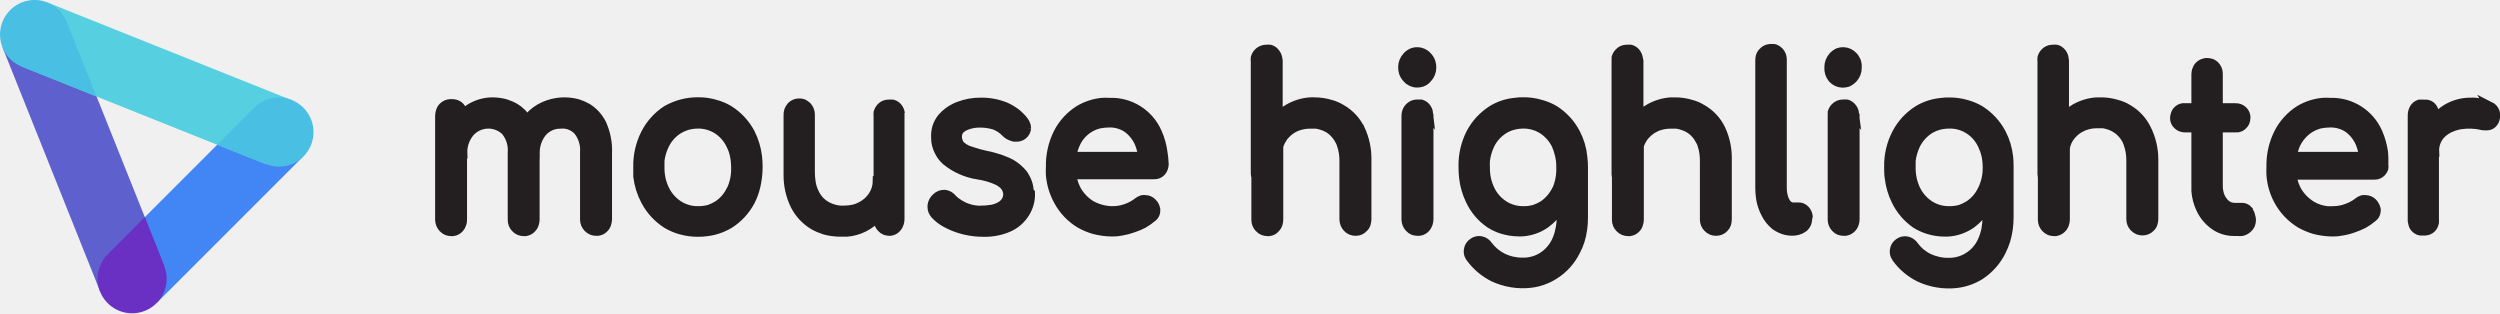
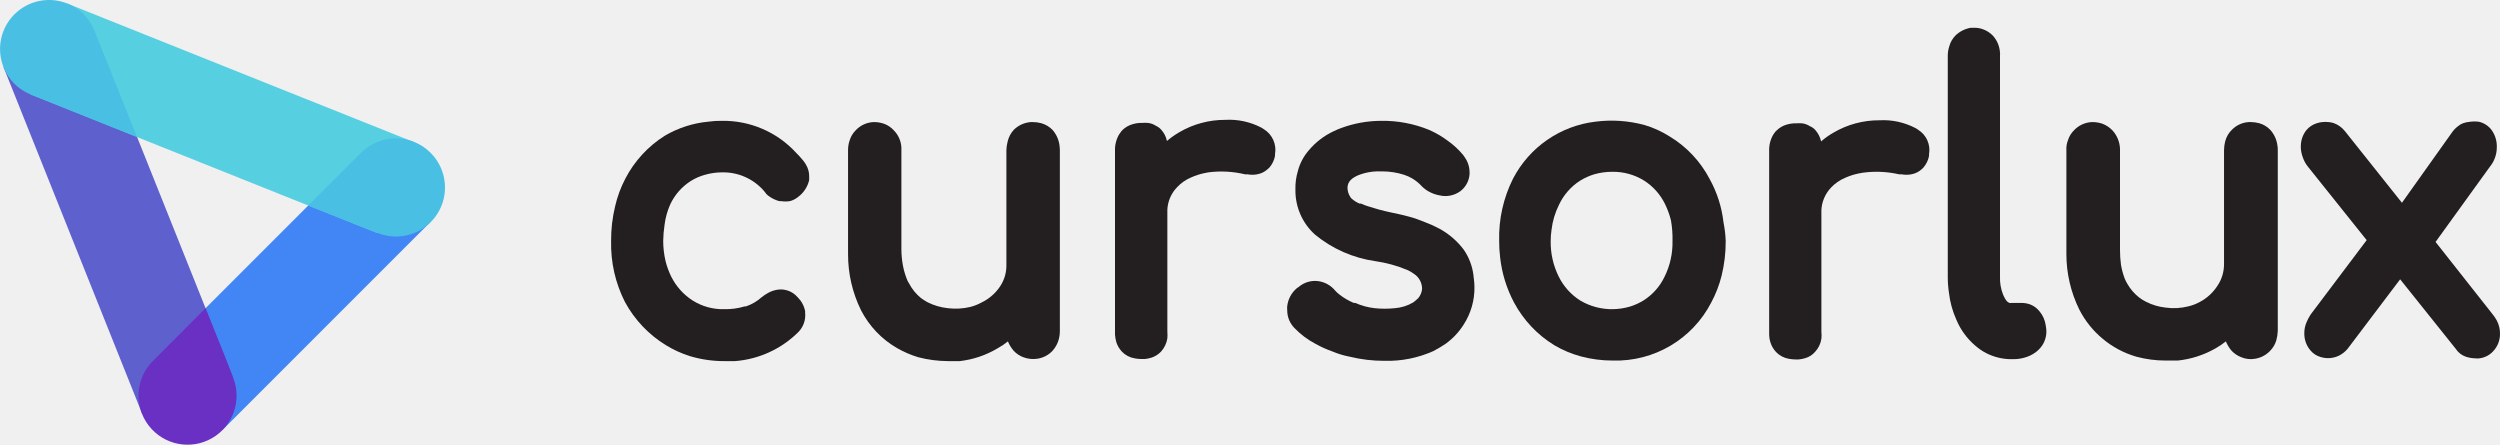
- <svg xmlns="http://www.w3.org/2000/svg" id="Layer_1" data-name="Layer 1" viewBox="0 0 255.5 32">
+ <svg xmlns="http://www.w3.org/2000/svg" id="Layer_1" data-name="Layer 1" viewBox="0 0 180 32">
  <defs>
-     <style>.cls-1{fill:#231f20;stroke:#231f20;stroke-linecap:round;}.cls-2{fill:#fff;}.cls-3{fill:#4285f4;}.cls-4{fill:#5e60ce;}.cls-5{fill:#56cfe1;}.cls-6{fill:#6930c3;}.cls-7{fill:#48bfe3;}</style>
+     <style>.cls-1{fill:#fff;}.cls-2{fill:#4285f4;}.cls-3{fill:#5e60ce;}.cls-4{fill:#56cfe1;}.cls-5{fill:#6930c3;}.cls-6{fill:#48bfe3;}.cls-7{fill:#231f20;}</style>
  </defs>
+   <line class="cls-1" x1="13.51" y1="28.48" x2="28.48" y2="13.51" />
+   <rect class="cls-2" x="10.41" y="17.46" width="21.17" height="7.06" transform="translate(-8.69 20.99) rotate(-45)" />
+   <line class="cls-1" x1="3.53" y1="3.53" x2="13.51" y2="28.48" />
+   <rect class="cls-3" x="4.99" y="2.56" width="7.06" height="26.87" transform="translate(-5.33 4.31) rotate(-21.8)" />
+   <line class="cls-1" x1="28.48" y1="13.51" x2="3.53" y2="3.53" />
+   <rect class="cls-4" x="12.47" y="-4.92" width="7.06" height="26.87" transform="translate(2.15 20.21) rotate(-68.2)" />
+   <path class="cls-5" d="M14.8,22.19l1.43,3.57.54,1.39,0,0A3.53,3.53,0,1,1,11,26Z" />
+   <path class="cls-6" d="M31,11a3.53,3.53,0,0,1-3.8,5.78l0,0-1.39-.54L22.19,14.8,26,11a3.53,3.53,0,0,1,5,0Z" />
+   <path class="cls-6" d="M6,1a3.69,3.69,0,0,1,.79,1.19L8.05,5.34,9.86,9.86,5.34,8.05,2.22,6.81A3.69,3.69,0,0,1,1,6,3.5,3.5,0,0,1,.26,4.85h0A3.53,3.53,0,0,1,4.84.25h0A3.5,3.5,0,0,1,6,1Z" />
  <g id="svgGroup">
-     <path class="cls-1" d="M189.72,6.36a1.74,1.74,0,0,0-.34-.58h0a1.39,1.39,0,0,0-1-.46,1.67,1.67,0,0,0-.49.08,1.65,1.65,0,0,0-.53.39h0a1.59,1.59,0,0,0-.41,1.09A1.55,1.55,0,0,0,187.31,8h0a1.38,1.38,0,0,0,1,.46,1.7,1.7,0,0,0,.51-.08,1.81,1.81,0,0,0,.54-.39s0,0,0,0a1.53,1.53,0,0,0,.41-1.09A1.53,1.53,0,0,0,189.72,6.36Zm-43.51,0a1.5,1.5,0,0,0-.36-.58s0,0,0,0a1.34,1.34,0,0,0-1-.46,1.51,1.51,0,0,0-.48.08,1.53,1.53,0,0,0-.55.39h0a1.56,1.56,0,0,0-.43,1.09,1.84,1.84,0,0,0,.08.53,1.58,1.58,0,0,0,.36.58h0a1.33,1.33,0,0,0,1,.46,1.62,1.62,0,0,0,.49-.08,1.34,1.34,0,0,0,.54-.39s0,0,0,0a1.54,1.54,0,0,0,.43-1.09A1.82,1.82,0,0,0,146.21,6.36Zm83.29,5.58a1,1,0,0,0-.28-.6,1,1,0,0,0-.76-.29h-5.14l-.25,0a.91.91,0,0,0-.49.26.83.83,0,0,0-.24.42,1.28,1.28,0,0,0-.06.34s0,0,0,0a.89.89,0,0,0,.28.66,1,1,0,0,0,.74.3h5.14a1.07,1.07,0,0,0,.25,0,.91.91,0,0,0,.51-.27,1,1,0,0,0,.21-.29,1,1,0,0,0,.08-.41A.86.86,0,0,0,229.5,11.94Zm25-1-.1-.07a3.86,3.86,0,0,0-1.89-.39,4.7,4.7,0,0,0-2.44.66,5.34,5.34,0,0,0-1.29,1.12,6.8,6.8,0,0,0-.47.68,5.39,5.39,0,0,0-.4.88,5.58,5.58,0,0,0-.26,1.69h1.13a2.09,2.09,0,0,1,0-.25,2.47,2.47,0,0,1,.66-1.56v0a3.25,3.25,0,0,1,.92-.65,4.65,4.65,0,0,1,.84-.29l.27-.05a6,6,0,0,1,2.29.1h.12a1,1,0,0,0,.42,0,.72.72,0,0,0,.42-.22l0,0A1,1,0,0,0,255,12V12A1,1,0,0,0,254.47,10.89Zm-65,.66a1.13,1.13,0,0,0-.3-.64,1.09,1.09,0,0,0-.45-.29,2.18,2.18,0,0,0-.38,0h-.09a1.1,1.1,0,0,0-.71.33,1.22,1.22,0,0,0-.28.48,2.58,2.58,0,0,0,0,.39V22.45a1.17,1.17,0,0,0,.32.8,1,1,0,0,0,.39.28,1.53,1.53,0,0,0,.41.07h.2a1.08,1.08,0,0,0,.87-.77,1,1,0,0,0,.07-.43V11.78A1.77,1.77,0,0,0,189.46,11.55Zm-43.53,0a1.17,1.17,0,0,0-.28-.64,1,1,0,0,0-.46-.29,2.35,2.35,0,0,0-.37,0h-.1a1.05,1.05,0,0,0-.7.33,1.11,1.11,0,0,0-.28.48,1.31,1.31,0,0,0-.05.39V22.45a1.23,1.23,0,0,0,.33.8,1,1,0,0,0,.39.28,1.41,1.41,0,0,0,.41.07h.2a1,1,0,0,0,.63-.34,1.14,1.14,0,0,0,.24-.43,1.49,1.49,0,0,0,.07-.43V11.78A1.81,1.81,0,0,0,145.93,11.55Zm-98.69,0a1.16,1.16,0,0,0-.28-.64,1,1,0,0,0-.45-.28,1.22,1.22,0,0,0-.37-.05H46a1.1,1.1,0,0,0-.71.33,1.06,1.06,0,0,0-.26.49,1.32,1.32,0,0,0-.06.39V22.47a1.23,1.23,0,0,0,.32.8,1.28,1.28,0,0,0,.39.28,1.22,1.22,0,0,0,.43.08l.18,0a1,1,0,0,0,.64-.34,1.16,1.16,0,0,0,.24-.44,1.12,1.12,0,0,0,.06-.42V11.78A.75.75,0,0,0,47.24,11.57Zm163.68,0a1.11,1.11,0,0,0-.29-.64,1,1,0,0,0-.45-.29,2.35,2.35,0,0,0-.37,0h-.11a1.09,1.09,0,0,0-.7.33,1.2,1.2,0,0,0-.27.48,1.31,1.31,0,0,0,0,.39V22.47a1.18,1.18,0,0,0,.32.8,1.28,1.28,0,0,0,.39.28,1.25,1.25,0,0,0,.42.08l.19,0a1.11,1.11,0,0,0,.88-.78,1.37,1.37,0,0,0,.07-.42V11.78A1.81,1.81,0,0,0,210.92,11.55Zm-43.51,0a1.18,1.18,0,0,0-.29-.64,1.12,1.12,0,0,0-.46-.29,2.2,2.2,0,0,0-.37,0h-.11a1.07,1.07,0,0,0-.7.33,1.22,1.22,0,0,0-.28.48,2.58,2.58,0,0,0,0,.39V22.47a1.13,1.13,0,0,0,.32.8,1.21,1.21,0,0,0,.4.28,1.15,1.15,0,0,0,.41.08l.2,0a1,1,0,0,0,.63-.34.93.93,0,0,0,.23-.44,1,1,0,0,0,.07-.42V11.78A1.77,1.77,0,0,0,167.41,11.55Zm-36.85,0a1.21,1.21,0,0,0-.31-.64,1,1,0,0,0-.45-.29,2.23,2.23,0,0,0-.36,0h-.11a1.05,1.05,0,0,0-.7.33,1,1,0,0,0-.28.48,1.74,1.74,0,0,0,0,.39V22.41s0,0,0,.06a1.13,1.13,0,0,0,.32.8,1,1,0,0,0,.4.28,1.19,1.19,0,0,0,.41.08l.19,0a.92.92,0,0,0,.62-.34,1.07,1.07,0,0,0,.26-.44,1.37,1.37,0,0,0,.06-.42V11.78A1.77,1.77,0,0,0,130.56,11.55Zm-38.62,0a1.18,1.18,0,0,0-.29-.64,1,1,0,0,0-.45-.28,1.53,1.53,0,0,0-.38,0h-.1a1,1,0,0,0-.7.32,1.3,1.3,0,0,0-.28.5,1.64,1.64,0,0,0,0,.38V22.45a1.17,1.17,0,0,0,.32.8,1,1,0,0,0,.39.28,1.47,1.47,0,0,0,.41.07H91a1,1,0,0,0,.63-.34,1.14,1.14,0,0,0,.24-.43,1.49,1.49,0,0,0,.07-.43V11.76A1,1,0,0,0,91.94,11.52Zm156.8.05a1.12,1.12,0,0,0-.27-.7.62.62,0,0,0-.2-.16.89.89,0,0,0-.31-.11,1.73,1.73,0,0,0-.32,0h-.08a1.75,1.75,0,0,0-.33,0,.92.92,0,0,0-.4.26.48.48,0,0,0-.12.16,1.33,1.33,0,0,0-.18.72V22.58a2.72,2.72,0,0,0,.07.33.77.77,0,0,0,.23.39.91.91,0,0,0,.49.27l.32,0h.16a1,1,0,0,0,.31-.06.88.88,0,0,0,.36-.24,1.09,1.09,0,0,0,.25-.54,1.87,1.87,0,0,0,0-.34V11.76A1.21,1.21,0,0,0,248.74,11.57ZM210.92,6a1.11,1.11,0,0,0-.29-.64,1,1,0,0,0-.45-.29,1.18,1.18,0,0,0-.37,0h-.11a1.06,1.06,0,0,0-.7.34,1.2,1.2,0,0,0-.27.48,1.31,1.31,0,0,0,0,.39v11.5a1.2,1.2,0,0,0,.32.8,1.28,1.28,0,0,0,.39.28,1.22,1.22,0,0,0,.42.06H210a1,1,0,0,0,.63-.33,1,1,0,0,0,.25-.43,1.55,1.55,0,0,0,.07-.43V6.21A1.43,1.43,0,0,0,210.92,6ZM167.41,6a1.18,1.18,0,0,0-.29-.64,1,1,0,0,0-.46-.29,1.14,1.14,0,0,0-.37,0h-.11a1,1,0,0,0-.7.34,1.22,1.22,0,0,0-.28.48,2.58,2.58,0,0,0,0,.39v11.5a1.15,1.15,0,0,0,.32.8,1.21,1.21,0,0,0,.4.28,1.13,1.13,0,0,0,.41.06h.2a1,1,0,0,0,.63-.33,1,1,0,0,0,.23-.43,1.05,1.05,0,0,0,.07-.43V6.21A1.62,1.62,0,0,0,167.41,6ZM130.56,6a1.21,1.21,0,0,0-.31-.64.9.9,0,0,0-.45-.29,1.12,1.12,0,0,0-.36,0h-.11a1.15,1.15,0,0,0-1,.82,1.74,1.74,0,0,0,0,.39V17.65s0,0,0,.06a1.15,1.15,0,0,0,.32.8,1,1,0,0,0,.4.28,1.17,1.17,0,0,0,.41.06h.19a1,1,0,0,0,.62-.33,1.18,1.18,0,0,0,.26-.43,1.54,1.54,0,0,0,.06-.43V6.21A1.62,1.62,0,0,0,130.56,6ZM230,22.14a1.37,1.37,0,0,0-.26-.59s0,0,0-.05a.82.82,0,0,0-.63-.27h-.76a1.45,1.45,0,0,1-.79-.25,1.6,1.6,0,0,1-.41-.41,2.22,2.22,0,0,1-.39-.82,2.89,2.89,0,0,1-.09-.77V7.62a.34.34,0,0,0,0-.14,1.12,1.12,0,0,0-.3-.72,1,1,0,0,0-.41-.27,1.36,1.36,0,0,0-.38-.06h-.13a1.15,1.15,0,0,0-.68.33,1.07,1.07,0,0,0-.25.44,1.58,1.58,0,0,0-.06.42V19a4.88,4.88,0,0,0,0,.53,5.18,5.18,0,0,0,.49,1.82,4.23,4.23,0,0,0,1.4,1.66,3,3,0,0,0,.52.3,3.45,3.45,0,0,0,1.48.31h.4a1.47,1.47,0,0,0,.36,0,1.27,1.27,0,0,0,.87-.69,1.39,1.39,0,0,0,.08-.46A1.18,1.18,0,0,0,230,22.14ZM77.38,16a7.15,7.15,0,0,0-.72-2.38,6.17,6.17,0,0,0-2.18-2.35,5.33,5.33,0,0,0-1.37-.58,5.94,5.94,0,0,0-1.78-.25,6.36,6.36,0,0,0-3.17.83A6.22,6.22,0,0,0,66,13.66a7.18,7.18,0,0,0-.78,3.44c0,.32,0,.62,0,.93A7.14,7.14,0,0,0,66,20.51a6.22,6.22,0,0,0,2.17,2.35,5.72,5.72,0,0,0,1.44.61,6.33,6.33,0,0,0,1.73.23,7,7,0,0,0,.91-.06,5.85,5.85,0,0,0,2.27-.78,6.12,6.12,0,0,0,2.16-2.35A6.45,6.45,0,0,0,77.22,19a8.83,8.83,0,0,0,.22-1.92A9.28,9.28,0,0,0,77.38,16Zm-2.62,3.37A3.84,3.84,0,0,1,73.38,21a5.34,5.34,0,0,1-.87.42,4.34,4.34,0,0,1-1.18.15,3.63,3.63,0,0,1-2-.57,4,4,0,0,1-1.4-1.57,5,5,0,0,1-.52-2.31c0-.24,0-.48,0-.71a5.13,5.13,0,0,1,.48-1.62,3.92,3.92,0,0,1,1.4-1.58,4,4,0,0,1,.87-.4,4.36,4.36,0,0,1,1.17-.17,3.64,3.64,0,0,1,2,.57,3.8,3.8,0,0,1,1.38,1.58,4.21,4.21,0,0,1,.38,1.06,6,6,0,0,1,.13,1.27A5,5,0,0,1,74.76,19.41Zm110,2.73a1.17,1.17,0,0,0-.26-.59.91.91,0,0,0-.37-.27,1.08,1.08,0,0,0-.36-.05h-.55a.61.61,0,0,1-.28-.07.86.86,0,0,1-.33-.23,1.81,1.81,0,0,1-.19-.29,1,1,0,0,1-.1-.21,3.28,3.28,0,0,1-.21-1.24V6a1.17,1.17,0,0,0-.3-.7,1.26,1.26,0,0,0-.43-.29A1.2,1.2,0,0,0,181,5h-.13a1,1,0,0,0-.66.33,1,1,0,0,0-.27.44,1.4,1.4,0,0,0-.05.41v13a7.3,7.3,0,0,0,.06.94,5,5,0,0,0,.36,1.33,2.23,2.23,0,0,0,.15.31,3.64,3.64,0,0,0,1,1.27,3.2,3.2,0,0,0,.57.32,2.71,2.71,0,0,0,1.16.24h0a2.19,2.19,0,0,0,.53-.07,1.61,1.61,0,0,0,.56-.27l.1-.08a1.1,1.1,0,0,0,.32-.77A2.28,2.28,0,0,0,184.75,22.14ZM54.14,12.8c0-.07-.07-.12-.09-.18s-.11-.2-.18-.29a3.57,3.57,0,0,0-1.25-1.28,4.86,4.86,0,0,0-1-.43,5.3,5.3,0,0,0-1.25-.17,4.35,4.35,0,0,0-2.34.67,4.08,4.08,0,0,0-.78.66A4.86,4.86,0,0,0,46.44,13,5.87,5.87,0,0,0,46,14.24a7.08,7.08,0,0,0-.13,1.46h1.39A3.21,3.21,0,0,1,48,13.5a2.56,2.56,0,0,1,3.7-.13,3.12,3.12,0,0,1,.69,2.22v6.82a.13.13,0,0,0,0,.06,1.13,1.13,0,0,0,.31.8,1,1,0,0,0,.4.28,1.15,1.15,0,0,0,.41.08l.2,0a1,1,0,0,0,.62-.34,1,1,0,0,0,.25-.44,1.37,1.37,0,0,0,.07-.42V15.59A6.58,6.58,0,0,0,54.14,12.8Zm7.39,0-.08-.18A4,4,0,0,0,60,11.05a5,5,0,0,0-1-.43,5.31,5.31,0,0,0-1.26-.17,5.1,5.1,0,0,0-2.57.67,4.27,4.27,0,0,0-1.33,1.21,5.69,5.69,0,0,0-.41.63,5.86,5.86,0,0,0-.63,2.74h1.86v-.11a3.31,3.31,0,0,1,.73-2.09,2.44,2.44,0,0,1,1.91-.85,2.37,2.37,0,0,1,.46,0,2.29,2.29,0,0,1,1.34.69,3.17,3.17,0,0,1,.68,2.22v6.88a1.18,1.18,0,0,0,.32.8,1.21,1.21,0,0,0,.4.28,1.15,1.15,0,0,0,.41.08l.19,0a1,1,0,0,0,.64-.34.94.94,0,0,0,.24-.44,1.37,1.37,0,0,0,.07-.42V15.59A6.43,6.43,0,0,0,61.53,12.8ZM89.7,18.47A2.85,2.85,0,0,1,89.25,20a3.14,3.14,0,0,1-1.19,1.09,3.27,3.27,0,0,1-.75.3,4.19,4.19,0,0,1-1,.12c-.15,0-.31,0-.49,0a3.69,3.69,0,0,1-1.3-.39,3.29,3.29,0,0,1-.46-.3,2.94,2.94,0,0,1-.81-1,2.52,2.52,0,0,1-.15-.33,3.69,3.69,0,0,1-.25-.94,7,7,0,0,1-.07-.92V11.7a1.2,1.2,0,0,0-.32-.81,1.7,1.7,0,0,0-.39-.27,1.16,1.16,0,0,0-.42-.06h0a1.07,1.07,0,0,0-.76.33,2,2,0,0,0-.25.42,1.4,1.4,0,0,0-.06.45v6.09a6.92,6.92,0,0,0,.69,3.1A5,5,0,0,0,83.18,23a6.19,6.19,0,0,0,1.12.48,6.34,6.34,0,0,0,1.63.21l.63,0a4.72,4.72,0,0,0,3.14-1.58,4.19,4.19,0,0,0,.71-1,4.58,4.58,0,0,0,.33-.71,5.25,5.25,0,0,0,.35-2Zm129.66-5.25a4.73,4.73,0,0,0-1.9-2.05,3.89,3.89,0,0,0-1.13-.48,5.48,5.48,0,0,0-1.62-.24,3.39,3.39,0,0,0-.44,0,5.18,5.18,0,0,0-2.2.67A4.92,4.92,0,0,0,211,12a5.09,5.09,0,0,0-1.4,3.66H211v-.08a2.76,2.76,0,0,1,.43-1.48,3.25,3.25,0,0,1,.39-.48,2.88,2.88,0,0,1,.82-.61,2.6,2.6,0,0,1,.65-.26,3.53,3.53,0,0,1,1-.14c.23,0,.44,0,.67,0a3.66,3.66,0,0,1,1.13.37c.15.09.29.18.44.29a3.35,3.35,0,0,1,.83,1c.05.14.12.26.17.42a5,5,0,0,1,.28,1.78v5.93a1.13,1.13,0,0,0,.32.8,1.21,1.21,0,0,0,.4.28,1.16,1.16,0,0,0,.42.08s0,0,.05,0a1.05,1.05,0,0,0,.76-.34.82.82,0,0,0,.25-.41,1.41,1.41,0,0,0,.07-.45V16.32A6.92,6.92,0,0,0,219.36,13.22Zm-43.51,0a4.69,4.69,0,0,0-1.91-2.05,4,4,0,0,0-1.12-.48,5.56,5.56,0,0,0-1.61-.24,3.46,3.46,0,0,0-.46,0,5.18,5.18,0,0,0-2.19.67,5,5,0,0,0-1.14.9,5.17,5.17,0,0,0-.72,1A5.26,5.26,0,0,0,166,15.7h1.4v-.08a2.69,2.69,0,0,1,.45-1.48,2,2,0,0,1,.39-.48,3,3,0,0,1,.81-.61,2.53,2.53,0,0,1,.64-.26,3.77,3.77,0,0,1,1-.14c.23,0,.46,0,.67,0a3.87,3.87,0,0,1,1.15.37,4.17,4.17,0,0,1,.44.29,3,3,0,0,1,.81,1,2,2,0,0,1,.2.42,5.21,5.21,0,0,1,.27,1.78v5.93a1.13,1.13,0,0,0,.32.8,1.12,1.12,0,0,0,.4.28,1.19,1.19,0,0,0,.41.08s0,0,.06,0a1.07,1.07,0,0,0,.76-.34,1,1,0,0,0,.25-.41,1.74,1.74,0,0,0,.06-.45V16.32A6.92,6.92,0,0,0,175.85,13.22Zm-36.86,0a4.69,4.69,0,0,0-1.91-2.05,4.08,4.08,0,0,0-1.12-.48,5.51,5.51,0,0,0-1.61-.24,3.24,3.24,0,0,0-.45,0,5.09,5.09,0,0,0-2.19.67,4.82,4.82,0,0,0-1.14.9,5.21,5.21,0,0,0-.73,1,5.36,5.36,0,0,0-.67,2.68h1.4v-.08a2.61,2.61,0,0,1,.45-1.48,2,2,0,0,1,.38-.48,3.27,3.27,0,0,1,.8-.61,2.83,2.83,0,0,1,.66-.26,3.67,3.67,0,0,1,1-.14c.22,0,.45,0,.68,0a3.84,3.84,0,0,1,1.13.37,2.79,2.79,0,0,1,.44.29,3.29,3.29,0,0,1,.81,1,2,2,0,0,1,.19.42,5,5,0,0,1,.28,1.78v5.93a1.23,1.23,0,0,0,.32.8,1,1,0,0,0,.4.28,1.19,1.19,0,0,0,.41.08.1.1,0,0,0,.07,0,1,1,0,0,0,.74-.34.91.91,0,0,0,.26-.41,1.76,1.76,0,0,0,.07-.45V16.32A7.05,7.05,0,0,0,139,13.22Zm-33.85,6.19a3,3,0,0,0-.42-1.3,2.3,2.3,0,0,0-.21-.33,4.61,4.61,0,0,0-1.17-1,5.58,5.58,0,0,0-.75-.34,6.45,6.45,0,0,0-.91-.31c-.33-.1-.64-.17-1-.24a13.42,13.42,0,0,1-1.39-.39,3.81,3.81,0,0,1-.44-.15l-.11-.06a2,2,0,0,1-.52-.34.76.76,0,0,1-.2-.23,1.47,1.47,0,0,1-.21-.77,1.07,1.07,0,0,1,.35-.81,1.41,1.41,0,0,1,.33-.23.6.6,0,0,1,.16-.08,3.68,3.68,0,0,1,1.5-.29h.1a5.13,5.13,0,0,1,1.38.21,3.59,3.59,0,0,1,.59.29,3.24,3.24,0,0,1,.61.51,1.28,1.28,0,0,0,.32.24,1.91,1.91,0,0,0,.5.19l.24,0a1,1,0,0,0,.6-.19.94.94,0,0,0,.39-.7V13.1a1,1,0,0,0-.12-.47,1.53,1.53,0,0,0-.17-.27,4.54,4.54,0,0,0-.79-.79,5.38,5.38,0,0,0-1-.6,6.45,6.45,0,0,0-2.6-.49,6.09,6.09,0,0,0-2.17.39,2.4,2.4,0,0,0-.4.17,4,4,0,0,0-1.32,1,2.84,2.84,0,0,0-.54,1,3.18,3.18,0,0,0-.11,1A2.88,2.88,0,0,0,96,15.46a3,3,0,0,0,.71.94,6.71,6.71,0,0,0,3.24,1.44,7.5,7.5,0,0,1,2,.58,2.39,2.39,0,0,1,.45.28,1.46,1.46,0,0,1,.63,1.19v0a1.33,1.33,0,0,1-.35.87,1.72,1.72,0,0,1-.35.3,2.75,2.75,0,0,1-1.25.4,4.36,4.36,0,0,1-.72.05,2.32,2.32,0,0,1-.52,0,4.16,4.16,0,0,1-1.33-.35,0,0,0,0,0,0,0,4.55,4.55,0,0,1-.89-.54,2.24,2.24,0,0,1-.32-.3,1.14,1.14,0,0,0-.73-.42,1.1,1.1,0,0,0-.87.33h0a1.27,1.27,0,0,0-.41.78.76.76,0,0,0,0,.14,1,1,0,0,0,.09.43,1.49,1.49,0,0,0,.2.31,4.21,4.21,0,0,0,1.15.88,7.91,7.91,0,0,0,.89.41,7.2,7.2,0,0,0,.94.29,8,8,0,0,0,1.94.23,6,6,0,0,0,2.63-.52,3.75,3.75,0,0,0,1.6-1.42,3.53,3.53,0,0,0,.55-2C105.15,19.66,105.15,19.53,105.14,19.41Zm138.42-3.83a7.59,7.59,0,0,0-.56-2,5.11,5.11,0,0,0-4.88-3.08,4.73,4.73,0,0,0-.75,0,5.64,5.64,0,0,0-2.36.78,6,6,0,0,0-2.12,2.35,7.3,7.3,0,0,0-.76,3.44,7.5,7.5,0,0,0,0,.82,6.43,6.43,0,0,0,.76,2.59,6.17,6.17,0,0,0,2.24,2.35,7,7,0,0,0,1.44.6,7.61,7.61,0,0,0,1.84.24,4,4,0,0,0,.92-.09,6.07,6.07,0,0,0,1.22-.32,7,7,0,0,0,1-.42,6.07,6.07,0,0,0,.9-.63,1.22,1.22,0,0,0,.17-.15.91.91,0,0,0,.19-.54v-.14a1.23,1.23,0,0,0-.19-.44,1.55,1.55,0,0,0-.21-.25,1,1,0,0,0-.66-.25h0a1,1,0,0,0-.29,0,1.37,1.37,0,0,0-.43.23l-.23.17a4.33,4.33,0,0,1-.94.47,4,4,0,0,1-1.41.26,4.17,4.17,0,0,1-.61,0,3.89,3.89,0,0,1-1.63-.54,4.35,4.35,0,0,1-1.54-1.62,4.79,4.79,0,0,1-.37-1,2.78,2.78,0,0,1-.1-.55h8.43a.25.25,0,0,0,.12,0,.91.91,0,0,0,.61-.28,1.23,1.23,0,0,0,.23-.37,1,1,0,0,0,0-.39A9.55,9.55,0,0,0,243.56,15.58Zm-9.35.44a6.48,6.48,0,0,1,.38-1.28A4,4,0,0,1,236,13.11a3.72,3.72,0,0,1,1.12-.48,5.16,5.16,0,0,1,1-.1,3.24,3.24,0,0,1,1.89.54,3.78,3.78,0,0,1,1.2,1.49,4.82,4.82,0,0,1,.29.91c0,.19.08.37.1.55Zm-115.39-.44a7.24,7.24,0,0,0-.56-2,5.09,5.09,0,0,0-4.88-3.08,4.89,4.89,0,0,0-.75,0,5.64,5.64,0,0,0-2.35.78,6,6,0,0,0-2.13,2.35,7.42,7.42,0,0,0-.76,3.44,7.5,7.5,0,0,0,0,.82,6.61,6.61,0,0,0,.78,2.59,6.07,6.07,0,0,0,2.23,2.35,6.74,6.74,0,0,0,1.44.6,7.53,7.53,0,0,0,1.83.24,4.22,4.22,0,0,0,.94-.09,6.55,6.55,0,0,0,1.21-.32,6.45,6.45,0,0,0,1-.42,5.59,5.59,0,0,0,.9-.63.83.83,0,0,0,.17-.15.8.8,0,0,0,.19-.54v-.14a1.19,1.19,0,0,0-.17-.44l-.23-.25a.93.93,0,0,0-.64-.25h0a1,1,0,0,0-.29,0,1.42,1.42,0,0,0-.44.23l-.23.17a4.23,4.23,0,0,1-.93.47,4,4,0,0,1-1.42.26,4.65,4.65,0,0,1-2.24-.58,4.33,4.33,0,0,1-1.53-1.62,4.79,4.79,0,0,1-.37-1,2.24,2.24,0,0,1-.11-.55h8.43a.25.25,0,0,0,.12,0,.92.92,0,0,0,.62-.28,1,1,0,0,0,.22-.37,1.23,1.23,0,0,0,.07-.39A9.61,9.61,0,0,0,118.82,15.58Zm-9.35.44a6.51,6.51,0,0,1,.39-1.28,3.59,3.59,0,0,1,2.48-2.11,5.38,5.38,0,0,1,1-.1,3.2,3.2,0,0,1,1.89.54,3.8,3.8,0,0,1,1.21,1.49,5.67,5.67,0,0,1,.29.91,3.7,3.7,0,0,1,.09.55Zm95.77,0a6.72,6.72,0,0,0-.72-2.38,6.22,6.22,0,0,0-2.17-2.35,5.64,5.64,0,0,0-1.37-.58,6.09,6.09,0,0,0-1.79-.25,5.33,5.33,0,0,0-.89.06,5.52,5.52,0,0,0-2.28.77,6.2,6.2,0,0,0-2.16,2.35,7.08,7.08,0,0,0-.8,3.44c0,.37,0,.74.06,1.1a7.08,7.08,0,0,0,.68,2.31,6.08,6.08,0,0,0,2,2.35,5.33,5.33,0,0,0,1.26.58,5.61,5.61,0,0,0,1.68.26h.31a4.65,4.65,0,0,0,2.4-.83,6.06,6.06,0,0,0,.88-.8,6.77,6.77,0,0,0,.79-1.16v1.36a10,10,0,0,1-.12,1.18,5.47,5.47,0,0,1-.41,1.26,3.72,3.72,0,0,1-1.44,1.61,3.66,3.66,0,0,1-2,.55,4.62,4.62,0,0,1-2.06-.45,4,4,0,0,1-1.5-1.26,1.16,1.16,0,0,0-.71-.48,1,1,0,0,0-.82.2h0a1,1,0,0,0-.41.68,1,1,0,0,0,.06.57,2.2,2.2,0,0,0,.15.26,6.39,6.39,0,0,0,2.32,1.95,7.09,7.09,0,0,0,3.74.62,5.84,5.84,0,0,0,2.44-.85,6.26,6.26,0,0,0,2.16-2.45,8,8,0,0,0,.44-1.09,8.3,8.3,0,0,0,.33-2.33V17.1A9.28,9.28,0,0,0,205.24,16Zm-2.62,3.37A3.77,3.77,0,0,1,201.24,21a4.65,4.65,0,0,1-.87.42,4.29,4.29,0,0,1-1.18.15,3.65,3.65,0,0,1-2-.57,4,4,0,0,1-1.4-1.57,5.11,5.11,0,0,1-.51-2.31c0-.24,0-.48,0-.71a5.39,5.39,0,0,1,.47-1.62,4,4,0,0,1,1.4-1.58,3.67,3.67,0,0,1,.88-.4,4.29,4.29,0,0,1,1.16-.17,3.61,3.61,0,0,1,2.05.57,3.73,3.73,0,0,1,1.38,1.58,5.17,5.17,0,0,1,.38,1.06,6,6,0,0,1,.13,1.27A5,5,0,0,1,202.62,19.41ZM161.72,16a6.52,6.52,0,0,0-.72-2.38,6.12,6.12,0,0,0-2.16-2.35,5.46,5.46,0,0,0-1.39-.58,5.92,5.92,0,0,0-1.77-.25,5.19,5.19,0,0,0-.89.06,5.42,5.42,0,0,0-2.28.77,6.22,6.22,0,0,0-2.17,2.35,7.18,7.18,0,0,0-.78,3.44,10,10,0,0,0,.06,1.1,7.07,7.07,0,0,0,.67,2.31,5.84,5.84,0,0,0,2,2.35,5.19,5.19,0,0,0,1.24.58,5.78,5.78,0,0,0,1.69.26h.32a4.62,4.62,0,0,0,2.39-.83,6.13,6.13,0,0,0,.89-.8,6.82,6.82,0,0,0,.77-1.13v1.33a5.42,5.42,0,0,1-.12,1.18,5,5,0,0,1-.4,1.26,3.89,3.89,0,0,1-1.43,1.61,3.69,3.69,0,0,1-2,.55,4.62,4.62,0,0,1-2.06-.45,4.22,4.22,0,0,1-1.52-1.26,1.11,1.11,0,0,0-.7-.48,1,1,0,0,0-.83.2h0a1,1,0,0,0-.42.68,1,1,0,0,0,.06.57,1,1,0,0,0,.16.26,6.47,6.47,0,0,0,2.32,1.95,7.06,7.06,0,0,0,3.73.62,5.75,5.75,0,0,0,2.43-.85A6,6,0,0,0,161,25.66a6.14,6.14,0,0,0,.46-1.09,8,8,0,0,0,.33-2.33V17.1A7.45,7.45,0,0,0,161.72,16Zm-2.6,3.37A4.09,4.09,0,0,1,157.73,21a4.54,4.54,0,0,1-.89.42,4,4,0,0,1-1.16.15,3.63,3.63,0,0,1-2-.57,3.88,3.88,0,0,1-1.4-1.57,5,5,0,0,1-.51-2.31,5.53,5.53,0,0,1,0-.71,5.39,5.39,0,0,1,.47-1.62,3.85,3.85,0,0,1,1.4-1.58,3.35,3.35,0,0,1,.88-.4,4.07,4.07,0,0,1,1.16-.17,3.66,3.66,0,0,1,2,.57,4,4,0,0,1,1.39,1.58,5.72,5.72,0,0,1,.35,1.06,4.89,4.89,0,0,1,.13,1.27A5.24,5.24,0,0,1,159.12,19.41Z" />
+     <path class="cls-7" d="M47.85,16.17a8.81,8.81,0,0,0-.1,1.19,6.5,6.5,0,0,0,.17,1.44,5.64,5.64,0,0,0,.4,1.1,4.36,4.36,0,0,0,1.54,1.73,4.07,4.07,0,0,0,2.29.63,4.74,4.74,0,0,0,1.47-.2l.09,0a3.26,3.26,0,0,0,1.14-.67,3.43,3.43,0,0,1,.47-.31,2,2,0,0,1,.72-.23,1.59,1.59,0,0,1,1.23.39,4.15,4.15,0,0,1,.36.39,1.93,1.93,0,0,1,.34.77v.12a1.73,1.73,0,0,1-.47,1.37A7.25,7.25,0,0,1,52.92,26c-.25,0-.51,0-.77,0a8.55,8.55,0,0,1-2.48-.36,7.74,7.74,0,0,1-1.73-.79A8.25,8.25,0,0,1,45,21.75a9.21,9.21,0,0,1-1-4.39,10.24,10.24,0,0,1,.29-2.51,8.2,8.2,0,0,1,.74-2,8,8,0,0,1,2.84-3.08A7.58,7.58,0,0,1,51,8.76a6.29,6.29,0,0,1,1-.06A7.1,7.1,0,0,1,57.32,11a6.93,6.93,0,0,1,.51.56,2.08,2.08,0,0,1,.22.33,1.58,1.58,0,0,1,.21.78c0,.09,0,.19,0,.3a2.11,2.11,0,0,1-.77,1.19l-.12.09a1.6,1.6,0,0,1-.49.23,2,2,0,0,1-.65,0l-.13,0a2.31,2.31,0,0,1-.8-.4l-.12-.11L55,13.74a3.87,3.87,0,0,0-3-1.33,4.46,4.46,0,0,0-1.26.18,3.86,3.86,0,0,0-1,.44,4,4,0,0,0-1.48,1.68A5.18,5.18,0,0,0,47.85,16.17Z" />
+     <path class="cls-7" d="M106.16,20.65a4.85,4.85,0,0,1-.77,2.71,5,5,0,0,1-1.3,1.39,9.1,9.1,0,0,1-.89.53,8.1,8.1,0,0,1-3.51.7,10.47,10.47,0,0,1-2.52-.3,6.15,6.15,0,0,1-1.25-.38,7.88,7.88,0,0,1-1.18-.53,6.06,6.06,0,0,1-1.56-1.17,1.94,1.94,0,0,1-.36-.55,1.86,1.86,0,0,1-.14-.73,1.37,1.37,0,0,1,0-.28,2,2,0,0,1,.68-1.28l.17-.12a1.8,1.8,0,0,1,1.37-.4,1.9,1.9,0,0,1,1.22.67,2.11,2.11,0,0,0,.35.32,4.51,4.51,0,0,0,1,.58l.11,0a4.7,4.7,0,0,0,1.4.38,6.93,6.93,0,0,0,1.44,0,3.07,3.07,0,0,0,1.34-.42,4.07,4.07,0,0,0,.35-.3,1.18,1.18,0,0,0,.28-.68,1.28,1.28,0,0,0-.58-1.07,2.43,2.43,0,0,0-.48-.28A9.38,9.38,0,0,0,99,18.8a8.79,8.79,0,0,1-4.31-1.9,4.26,4.26,0,0,1-1.42-3.26,4.19,4.19,0,0,1,.17-1.3,3.66,3.66,0,0,1,.78-1.5,5.2,5.2,0,0,1,1.82-1.4c.18-.09.34-.15.52-.22a8.34,8.34,0,0,1,2.9-.52,8.74,8.74,0,0,1,3.43.65,6.75,6.75,0,0,1,1.37.8,5.9,5.9,0,0,1,1.08,1,3.42,3.42,0,0,1,.26.4,1.87,1.87,0,0,1,.21.85v.12a1.69,1.69,0,0,1-.67,1.25,1.83,1.83,0,0,1-1.48.3,2.53,2.53,0,0,1-.77-.27,2.08,2.08,0,0,1-.52-.39,3,3,0,0,0-.67-.55,2.92,2.92,0,0,0-.62-.28,5.15,5.15,0,0,0-1.55-.24h-.13a4,4,0,0,0-1.64.29l-.18.09a1.19,1.19,0,0,0-.31.22.79.79,0,0,0-.25.56,1.18,1.18,0,0,0,.19.66.38.38,0,0,0,.12.15,2,2,0,0,0,.56.35l.11,0a3.3,3.3,0,0,0,.49.19c.47.15,1,.31,1.68.45.41.08.83.18,1.25.29s.83.26,1.19.41a7.94,7.94,0,0,1,1,.45,5.47,5.47,0,0,1,1.6,1.3,2.87,2.87,0,0,1,.33.46,4.17,4.17,0,0,1,.57,1.81A4.58,4.58,0,0,1,106.16,20.65Z" />
+     <path class="cls-7" d="M124.09,16a8.34,8.34,0,0,0-1-3.12,7.79,7.79,0,0,0-2.9-3.07A7.14,7.14,0,0,0,118.4,9a9.09,9.09,0,0,0-3.53-.24,7.71,7.71,0,0,0-5.93,4.1,9.44,9.44,0,0,0-1,4.48,9.77,9.77,0,0,0,.07,1.2,9,9,0,0,0,1,3.24,8.07,8.07,0,0,0,2.89,3.07,7.7,7.7,0,0,0,1.92.81,8.85,8.85,0,0,0,2.3.3,7.72,7.72,0,0,0,7.09-4.18,8.3,8.3,0,0,0,.75-1.95,10.22,10.22,0,0,0,.29-2.48A8.35,8.35,0,0,0,124.09,16Zm-3.67,1.36a5.49,5.49,0,0,1-.57,2.56,4.11,4.11,0,0,1-1.53,1.72,4.27,4.27,0,0,1-.95.43,4.61,4.61,0,0,1-1.23.19,4.47,4.47,0,0,1-2.36-.62,4.3,4.3,0,0,1-1.55-1.72,5.55,5.55,0,0,1-.58-2.56,5.23,5.23,0,0,1,.06-.81,5.39,5.39,0,0,1,.53-1.79A4.16,4.16,0,0,1,113.78,13a4.44,4.44,0,0,1,1-.45,4.71,4.71,0,0,1,1.31-.18,4.2,4.2,0,0,1,2.28.63,4.15,4.15,0,0,1,1.52,1.71,5.83,5.83,0,0,1,.42,1.16A7.44,7.44,0,0,1,120.42,17.36Z" />
+     <path class="cls-7" d="M147.34,23.86a1.81,1.81,0,0,1-.57,1.33,1.14,1.14,0,0,1-.16.14,2.4,2.4,0,0,1-.88.43,3,3,0,0,1-.88.1,3.94,3.94,0,0,1-1.62-.33,3.68,3.68,0,0,1-.81-.48A5,5,0,0,1,141,23.33c-.05-.1-.1-.22-.15-.33a6.47,6.47,0,0,1-.52-1.88,7.51,7.51,0,0,1-.09-1.2V4a2.14,2.14,0,0,1,.11-.67,1.79,1.79,0,0,1,.43-.76A2.06,2.06,0,0,1,141.9,2h.21a1.76,1.76,0,0,1,.62.09,1.9,1.9,0,0,1,.76.48A2,2,0,0,1,144,3.79,1,1,0,0,1,144,4V19.92a3.21,3.21,0,0,0,.22,1.29l.12.25a1.22,1.22,0,0,0,.15.22.44.44,0,0,0,.19.13.41.41,0,0,0,.17,0h.7a1.9,1.9,0,0,1,.63.11,1.61,1.61,0,0,1,.66.49,2,2,0,0,1,.45,1A2.77,2.77,0,0,1,147.34,23.86Z" />
+     <path class="cls-7" d="M76.31,10.82v13a2.36,2.36,0,0,1-.11.72,2.1,2.1,0,0,1-.42.72,1.87,1.87,0,0,1-1.1.57,2,2,0,0,1-1-.11,1.8,1.8,0,0,1-.7-.47,2.41,2.41,0,0,1-.41-.67,4.89,4.89,0,0,1-.73.49A6.81,6.81,0,0,1,69.1,26l-.68,0h-.17a8.67,8.67,0,0,1-2.14-.28,7.39,7.39,0,0,1-1.51-.65A6.65,6.65,0,0,1,62,22.35a9.07,9.07,0,0,1-.94-4.06V10.82a2.17,2.17,0,0,1,.11-.7,1.78,1.78,0,0,1,.46-.76,1.86,1.86,0,0,1,1.27-.57h0a2.15,2.15,0,0,1,.75.12,1.79,1.79,0,0,1,.72.49,1.9,1.9,0,0,1,.53,1.21h0V18A6.65,6.65,0,0,0,65,19.06a5.17,5.17,0,0,0,.28,1,1.2,1.2,0,0,0,.17.34,3.32,3.32,0,0,0,.86,1.06,4.66,4.66,0,0,0,.47.3,4.25,4.25,0,0,0,1.47.43,4.56,4.56,0,0,0,1.61-.09,3.5,3.5,0,0,0,.81-.32A3.34,3.34,0,0,0,72,20.63a2.69,2.69,0,0,0,.46-1.58V10.82a2.66,2.66,0,0,1,.09-.63A1.85,1.85,0,0,1,73,9.34a1.94,1.94,0,0,1,1.22-.55h.15a2.29,2.29,0,0,1,.6.08,1.84,1.84,0,0,1,.81.48,2.1,2.1,0,0,1,.5,1.09A2.87,2.87,0,0,1,76.31,10.82Z" />
+     <path class="cls-7" d="M91.8,11.11l0,.12a1.79,1.79,0,0,1-.4.83l-.12.11a1.49,1.49,0,0,1-.76.38,1.83,1.83,0,0,1-.7,0l-.18,0A7.32,7.32,0,0,0,87,12.41l-.31.06a4.69,4.69,0,0,0-.94.31,2.88,2.88,0,0,0-1,.7,2.49,2.49,0,0,0-.7,1.61v8.77a2.91,2.91,0,0,1,0,.5,1.84,1.84,0,0,1-.45.95,1.67,1.67,0,0,1-.69.44,2.46,2.46,0,0,1-.49.1h-.25a2.7,2.7,0,0,1-.48-.05,1.64,1.64,0,0,1-.91-.48,1.78,1.78,0,0,1-.41-.7,2.88,2.88,0,0,1-.09-.53,1.7,1.7,0,0,1,0-.24v-13a2.18,2.18,0,0,1,.3-1.18,1.72,1.72,0,0,1,.15-.21l.08-.09a1.74,1.74,0,0,1,.74-.43,2.24,2.24,0,0,1,.5-.09h.13a3.73,3.73,0,0,1,.48,0,1.33,1.33,0,0,1,.57.21,1.11,1.11,0,0,1,.37.27,1.74,1.74,0,0,1,.42.82,6,6,0,0,1,.89-.63,6.48,6.48,0,0,1,3.3-.89,5,5,0,0,1,2.61.56,1.45,1.45,0,0,1,.19.12A1.75,1.75,0,0,1,91.8,11.11Z" />
+     <path class="cls-7" d="M138.89,11.11l0,.12a1.79,1.79,0,0,1-.4.83l-.1.1a1.49,1.49,0,0,1-.77.39,1.88,1.88,0,0,1-.71,0l-.18,0a7.27,7.27,0,0,0-2.64-.11l-.32.06a4.91,4.91,0,0,0-.94.31,3,3,0,0,0-1,.7,2.54,2.54,0,0,0-.69,1.61v8.77a2.2,2.2,0,0,1,0,.5,1.77,1.77,0,0,1-.46.95,1.46,1.46,0,0,1-.68.44,2.32,2.32,0,0,1-.49.1h-.24a2.72,2.72,0,0,1-.49-.05,1.65,1.65,0,0,1-.9-.48,1.78,1.78,0,0,1-.41-.7,1.82,1.82,0,0,1-.09-.53,1.7,1.7,0,0,1,0-.24v-13a2.18,2.18,0,0,1,.29-1.18l.15-.21.09-.09a1.71,1.71,0,0,1,.73-.43,2.47,2.47,0,0,1,.5-.09h.14a3.88,3.88,0,0,1,.48,0,1.35,1.35,0,0,1,.56.21,1,1,0,0,1,.38.27,1.83,1.83,0,0,1,.42.82,5.51,5.51,0,0,1,.89-.63,6.47,6.47,0,0,1,3.31-.89,5,5,0,0,1,2.59.56,1,1,0,0,1,.19.12A1.72,1.72,0,0,1,138.89,11.11Z" />
+     <path class="cls-7" d="M164,10.82v13a3,3,0,0,1-.11.7,1.84,1.84,0,0,1-.45.75,1.92,1.92,0,0,1-1.07.56,1.77,1.77,0,0,1-1-.11,1.88,1.88,0,0,1-.7-.47,2.68,2.68,0,0,1-.41-.67,5.35,5.35,0,0,1-.72.49,6.91,6.91,0,0,1-2.74.89l-.69,0h-.17a8.15,8.15,0,0,1-2.13-.28,6.72,6.72,0,0,1-4.1-3.39,9.05,9.05,0,0,1-.93-4V10.82a1.69,1.69,0,0,1,.12-.74,1.69,1.69,0,0,1,.43-.7,1.87,1.87,0,0,1,1.29-.59h0a2.2,2.2,0,0,1,.76.12,2,2,0,0,1,.71.47,2.07,2.07,0,0,1,.55,1.35V18a8,8,0,0,0,.07,1.06,5.3,5.3,0,0,0,.27,1q.07.17.18.36a3.36,3.36,0,0,0,.86,1,3.26,3.26,0,0,0,.48.3,4.08,4.08,0,0,0,1.45.43,4.26,4.26,0,0,0,1.6-.09,3.32,3.32,0,0,0,.82-.31,3.41,3.41,0,0,0,1.29-1.18,2.76,2.76,0,0,0,.47-1.57V10.82a2.65,2.65,0,0,1,.08-.63,1.78,1.78,0,0,1,.49-.85,1.85,1.85,0,0,1,1.2-.55h.17a2.39,2.39,0,0,1,.59.08,1.76,1.76,0,0,1,.8.48,2.07,2.07,0,0,1,.51,1.09A1.89,1.89,0,0,1,164,10.82Z" />
+     <path class="cls-7" d="M180,24.07v0a1.81,1.81,0,0,1-.53,1.26,1.6,1.6,0,0,1-.95.47,1,1,0,0,1-.31,0,2.32,2.32,0,0,1-.68-.12,1.42,1.42,0,0,1-.72-.57l-4-5-3.78,5a1.94,1.94,0,0,1-.61.49,1.81,1.81,0,0,1-1.32.11,1.48,1.48,0,0,1-.74-.47,1.86,1.86,0,0,1-.45-1.22,1.94,1.94,0,0,1,.18-.86,3,3,0,0,1,.25-.47l.06-.09,4-5.31L166.17,12a2.12,2.12,0,0,1-.36-.65,2.31,2.31,0,0,1-.15-.67v-.14a1.87,1.87,0,0,1,.39-1.16,1.6,1.6,0,0,1,.8-.52,2.06,2.06,0,0,1,1.17,0,1.8,1.8,0,0,1,.82.59l4.1,5.15,3.65-5.13a1.81,1.81,0,0,1,.26-.28,2.77,2.77,0,0,1,.29-.22l.18-.09a1.75,1.75,0,0,1,.51-.11,2.23,2.23,0,0,1,.67,0,1.6,1.6,0,0,1,.88.57,2,2,0,0,1,.39,1.13v.15a2.21,2.21,0,0,1-.51,1.4l-3.9,5.4,4.11,5.21a2.71,2.71,0,0,1,.29.43A2,2,0,0,1,180,24.07Z" />
  </g>
-   <line class="cls-2" x1="13.51" y1="28.48" x2="28.48" y2="13.51" />
-   <rect class="cls-3" x="10.41" y="17.46" width="21.17" height="7.06" transform="translate(-8.69 20.99) rotate(-45)" />
-   <line class="cls-2" x1="3.53" y1="3.53" x2="13.51" y2="28.48" />
-   <rect class="cls-4" x="4.99" y="2.56" width="7.06" height="26.87" transform="translate(-5.33 4.31) rotate(-21.8)" />
-   <line class="cls-2" x1="28.48" y1="13.51" x2="3.53" y2="3.53" />
-   <rect class="cls-5" x="12.47" y="-4.92" width="7.06" height="26.87" transform="translate(2.15 20.21) rotate(-68.2)" />
-   <path class="cls-6" d="M14.8,22.19l1.43,3.57.54,1.39,0,0A3.53,3.53,0,1,1,11,26Z" />
-   <path class="cls-7" d="M31,11a3.53,3.53,0,0,1-3.8,5.78l0,0-1.39-.54L22.19,14.8,26,11a3.53,3.53,0,0,1,5,0Z" />
-   <path class="cls-7" d="M6,1a3.69,3.69,0,0,1,.79,1.19L8.05,5.34,9.86,9.86,5.34,8.05,2.22,6.81A3.69,3.69,0,0,1,1,6,3.5,3.5,0,0,1,.26,4.85h0A3.53,3.53,0,0,1,4.84.25h0A3.5,3.5,0,0,1,6,1Z" />
</svg>
